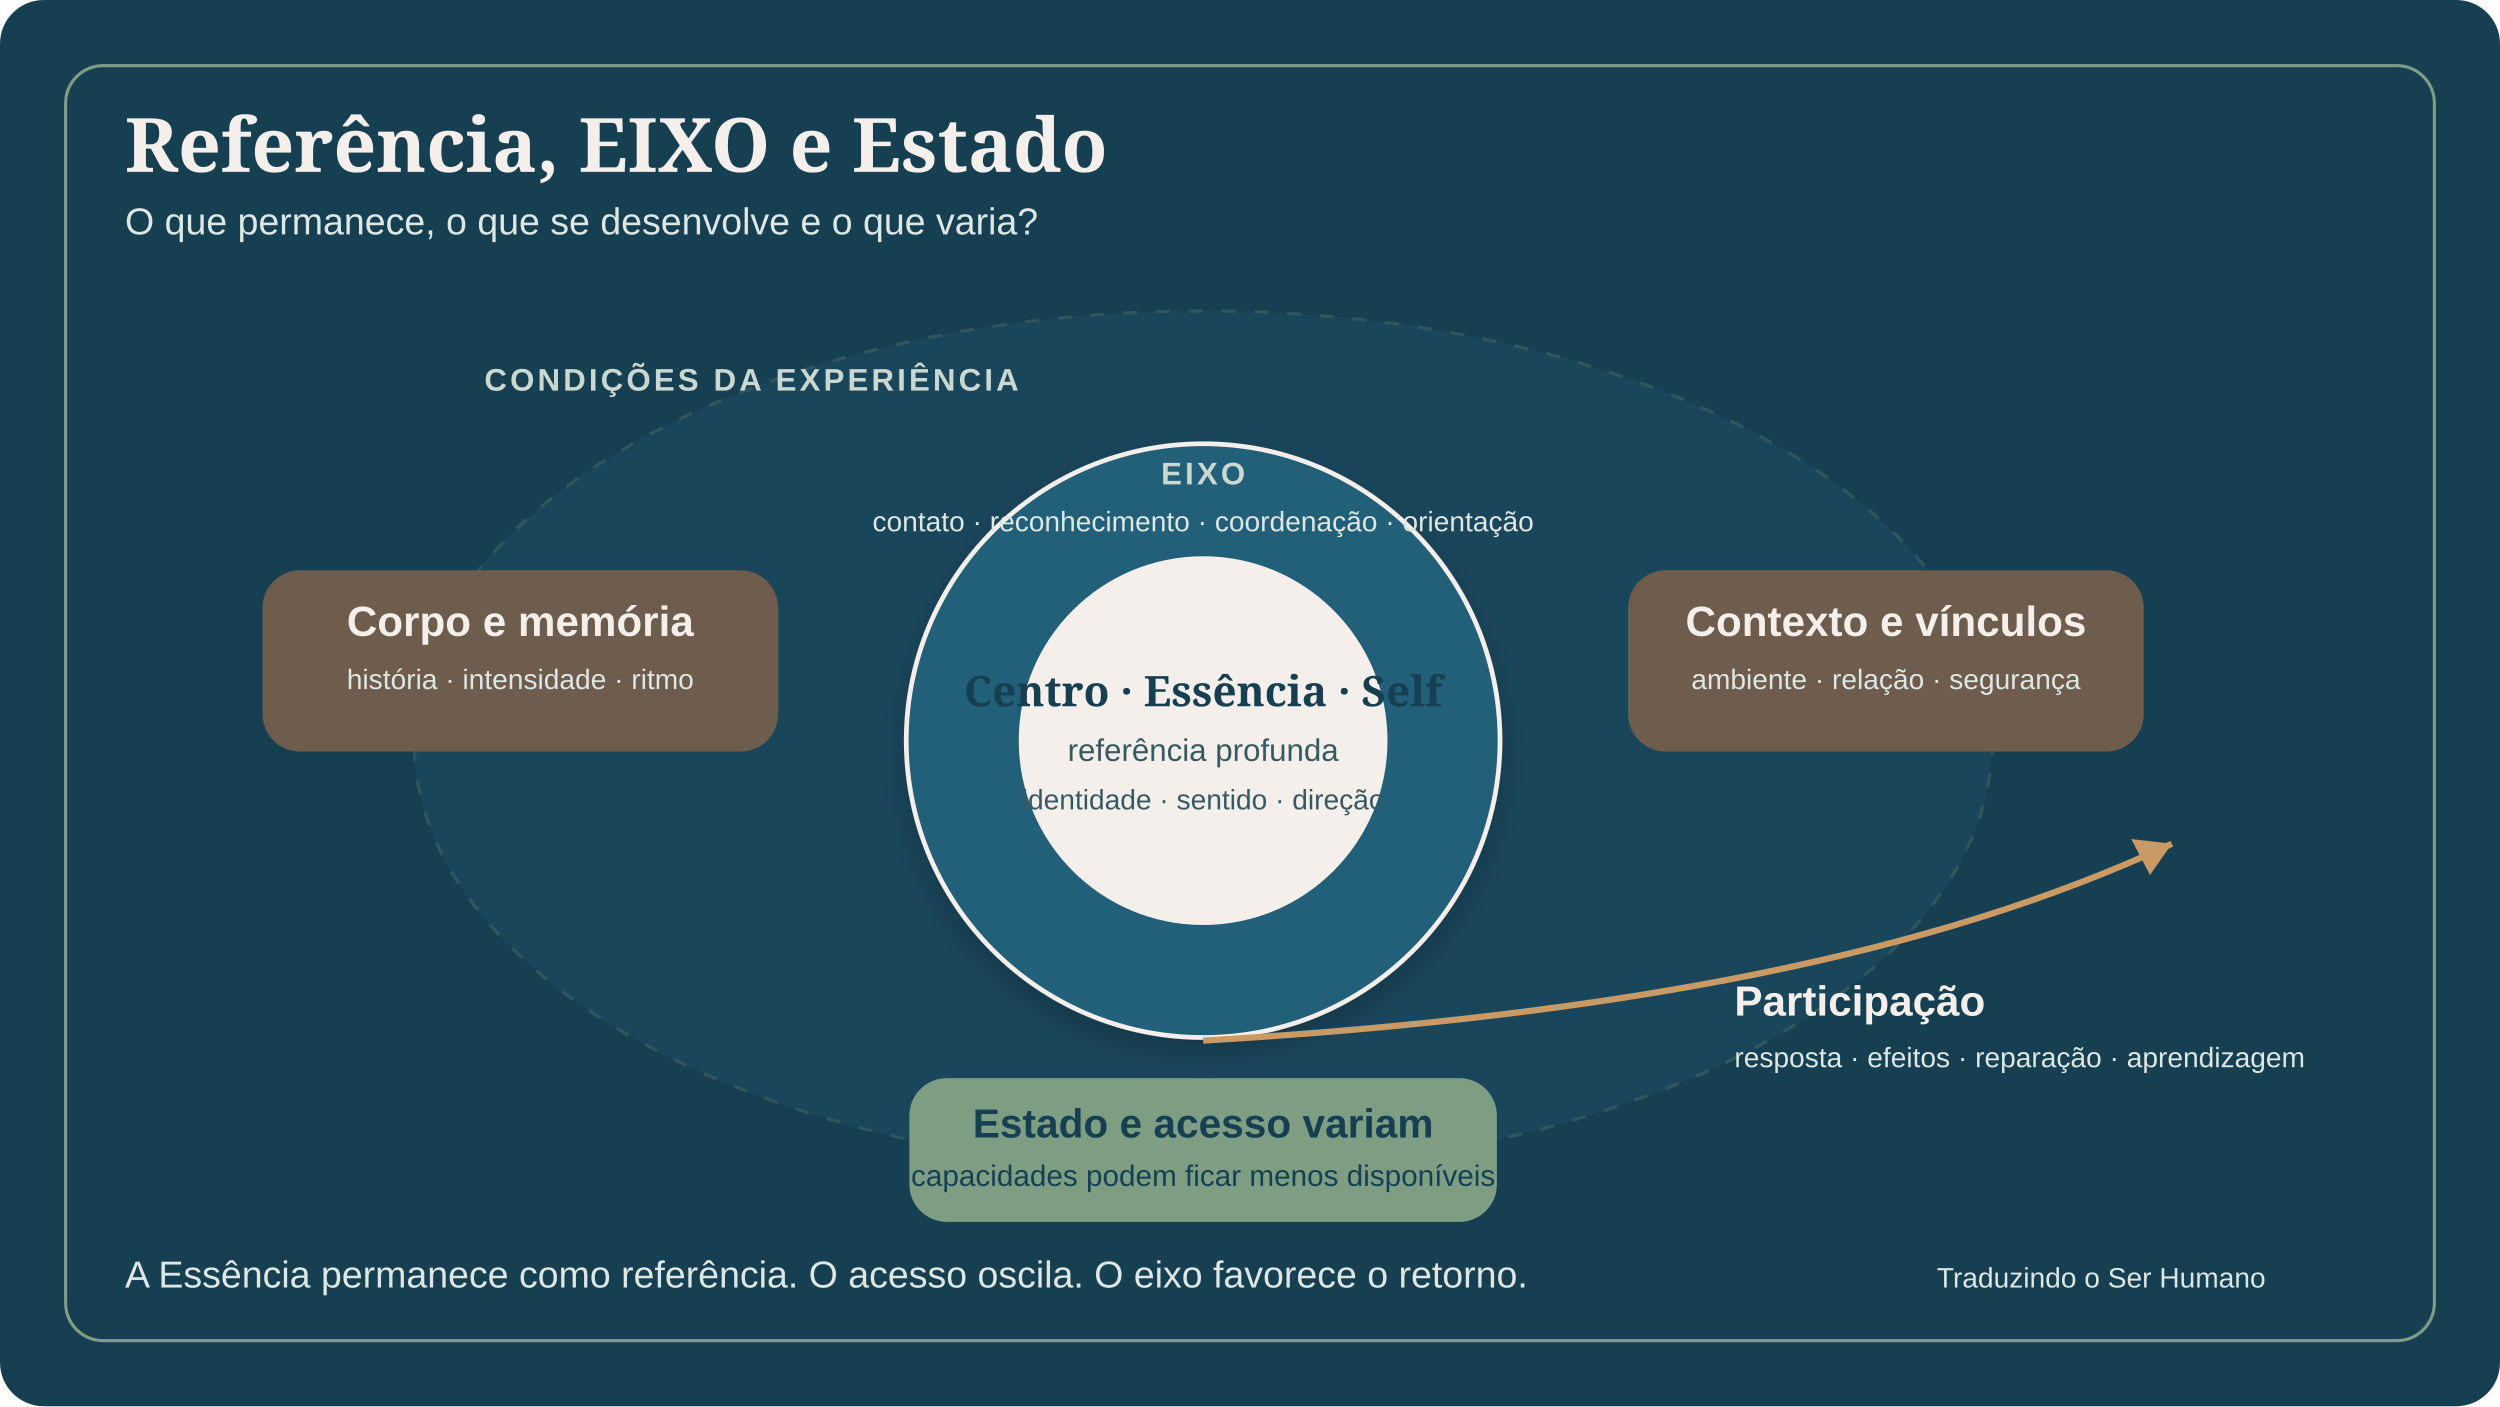
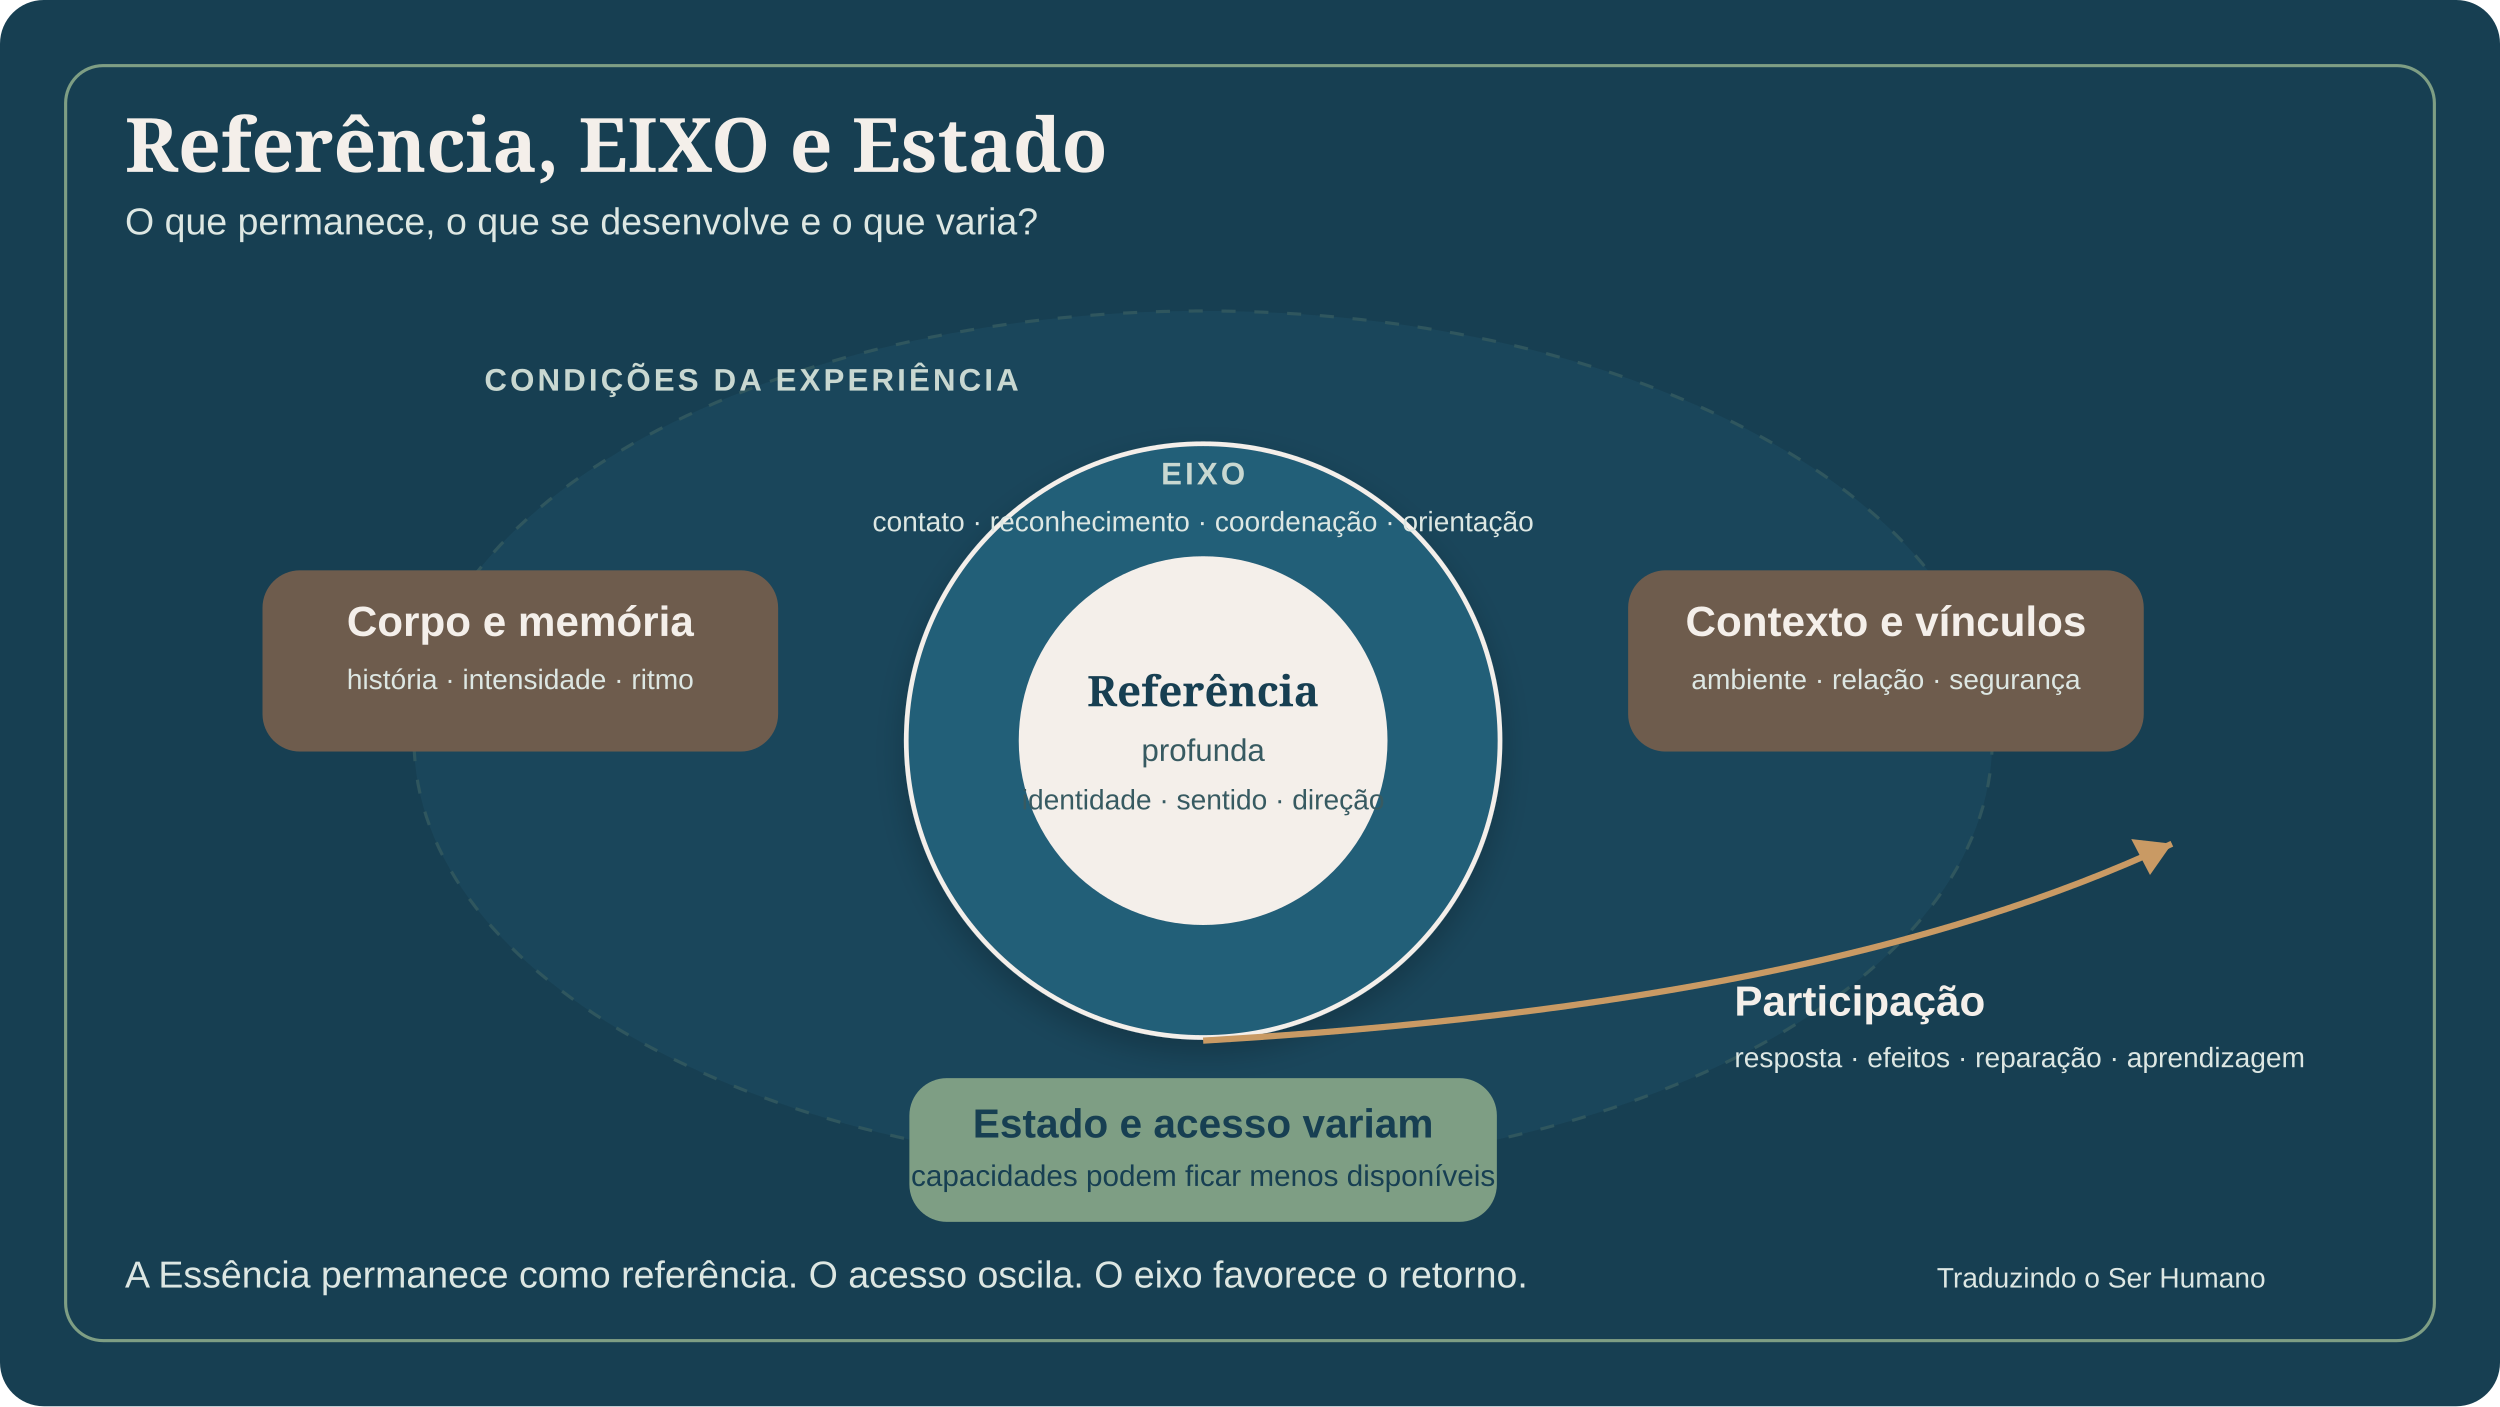
<svg xmlns="http://www.w3.org/2000/svg" width="1600" height="900" viewBox="0 0 1600 900" role="img" aria-labelledby="t d">
  <defs>
    <style>
.title{font:700 48px Georgia,serif;fill:#F4EFEA}.sub{font:400 24px Arial,sans-serif;fill:#DDE7E3}
.h{font:700 27px Arial,sans-serif;fill:#F4EFEA}.b{font:400 22px Arial,sans-serif;fill:#F4EFEA}
.small{font:400 18px Arial,sans-serif;fill:#DDE7E3}.label{font:700 20px Arial,sans-serif;letter-spacing:2px;fill:#C9D8D1}
</style>
    <filter id="shadow">
      <feDropShadow dx="0" dy="8" stdDeviation="10" flood-opacity=".22" />
    </filter>
  </defs>
  <rect width="1600" height="900" rx="28" fill="#173F52" />
  <rect x="42" y="42" width="1516" height="816" rx="24" fill="none" stroke="#7E9E84" stroke-width="2" />
  <text x="80" y="110" class="title">Referência, EIXO e Estado</text>
  <text x="80" y="150" class="sub">O que permanece, o que se desenvolve e o que varia?</text>
  <ellipse cx="770" cy="474" rx="505" ry="275" fill="#245E78" opacity=".24" stroke="#7E9E84" stroke-width="2" stroke-dasharray="9 12" />
  <text x="310" y="250" class="label">CONDIÇÕES DA EXPERIÊNCIA</text>
  <g filter="url(#shadow)">
    <circle cx="770" cy="474" r="190" fill="#245E78" stroke="#F4EFEA" stroke-width="3" />
    <circle cx="770" cy="474" r="118" fill="#F4EFEA" />
  </g>
-   <text x="770" y="452" text-anchor="middle" style="font:700 27px Georgia,serif;fill:#173F52">Centro · Essência · Self</text>
-   <text x="770" y="487" text-anchor="middle" style="font:400 20px Arial;fill:#375A61">referência profunda</text>
+   <text x="770" y="452" text-anchor="middle" style="font:700 27px Georgia,serif;fill:#173F52">Referência</text>
+   <text x="770" y="487" text-anchor="middle" style="font:400 20px Arial;fill:#375A61">profunda</text>
  <text x="770" y="518" text-anchor="middle" style="font:400 18px Arial;fill:#375A61">identidade · sentido · direção</text>
  <text x="770" y="310" text-anchor="middle" class="label">EIXO</text>
  <text x="770" y="340" text-anchor="middle" class="small">contato · reconhecimento · coordenação · orientação</text>
  <g>
    <rect x="168" y="365" width="330" height="116" rx="24" fill="#6E5C4D" />
    <text x="333" y="407" text-anchor="middle" class="h">Corpo e memória</text>
    <text x="333" y="441" text-anchor="middle" class="small">história · intensidade · ritmo</text>
  </g>
  <g>
    <rect x="1042" y="365" width="330" height="116" rx="24" fill="#6E5C4D" />
    <text x="1207" y="407" text-anchor="middle" class="h">Contexto e vínculos</text>
    <text x="1207" y="441" text-anchor="middle" class="small">ambiente · relação · segurança</text>
  </g>
  <g>
    <rect x="582" y="690" width="376" height="92" rx="24" fill="#7E9E84" />
    <text x="770" y="728" text-anchor="middle" style="font:700 26px Arial;fill:#173F52">Estado e acesso variam</text>
    <text x="770" y="759" text-anchor="middle" style="font:400 19px Arial;fill:#173F52">capacidades podem ficar menos disponíveis</text>
  </g>
  <path d="M770 666 C1040 650 1240 610 1390 540" fill="none" stroke="#C99A64" stroke-width="4" />
  <path d="M1390 540 l-26 -3 12 23z" fill="#C99A64" />
  <text x="1110" y="650" class="h">Participação</text>
  <text x="1110" y="683" class="small">resposta · efeitos · reparação · aprendizagem</text>
  <text x="80" y="824" class="sub">A Essência permanece como referência. O acesso oscila. O eixo favorece o retorno.</text>
  <text x="1450" y="824" text-anchor="end" class="small">Traduzindo o Ser Humano</text>
</svg>
